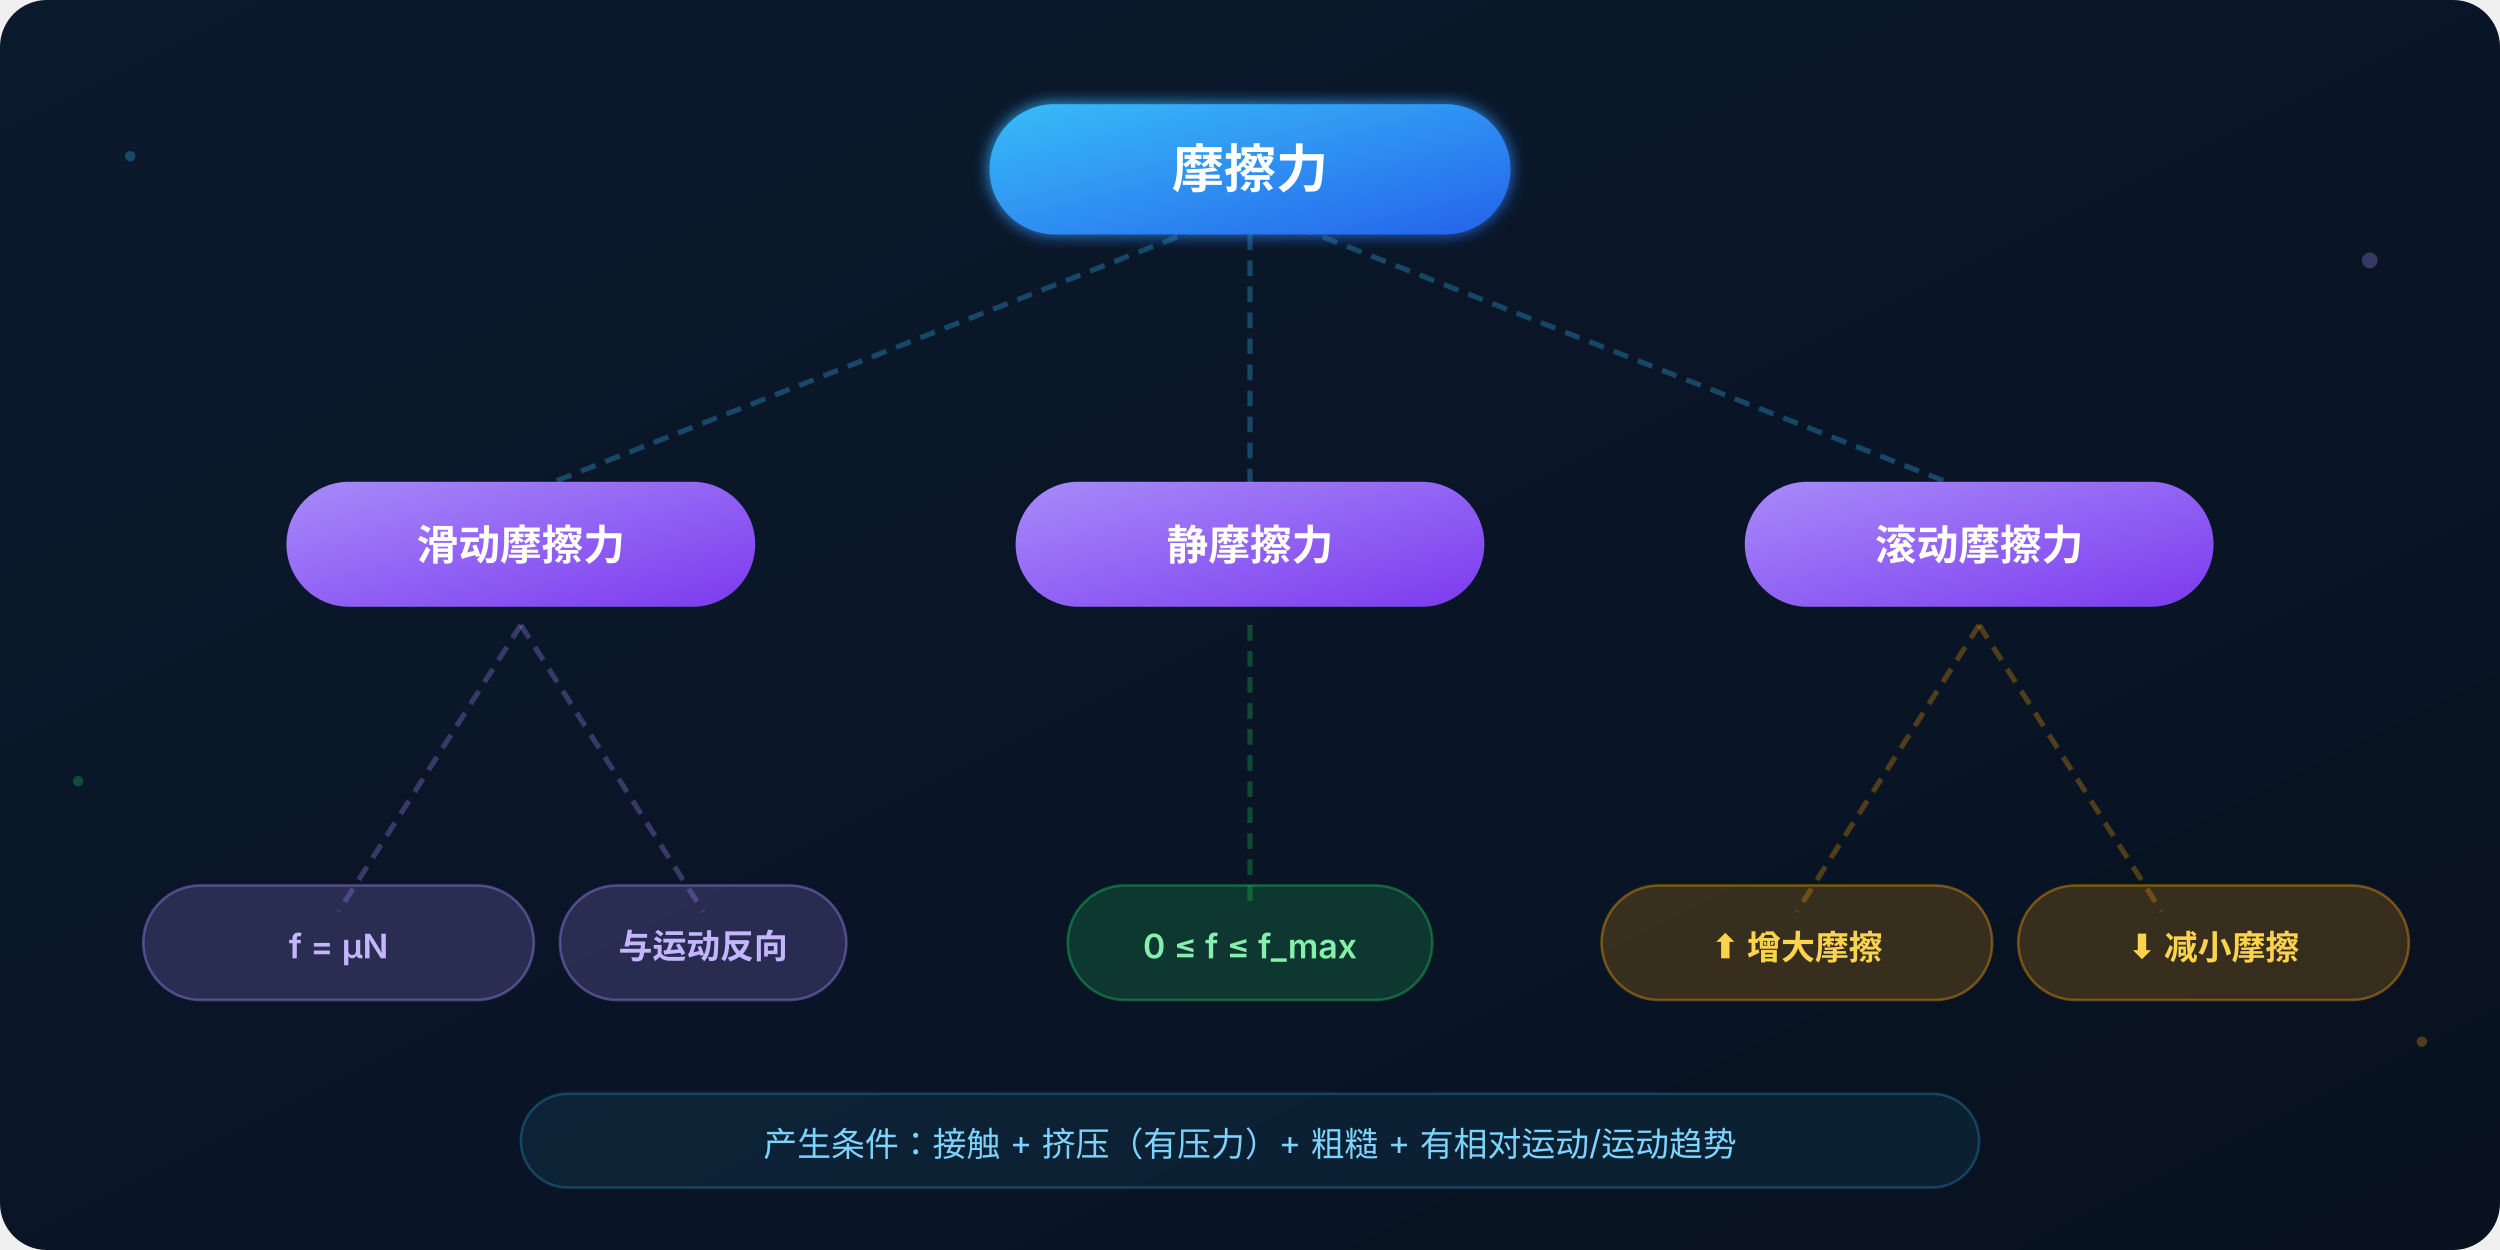
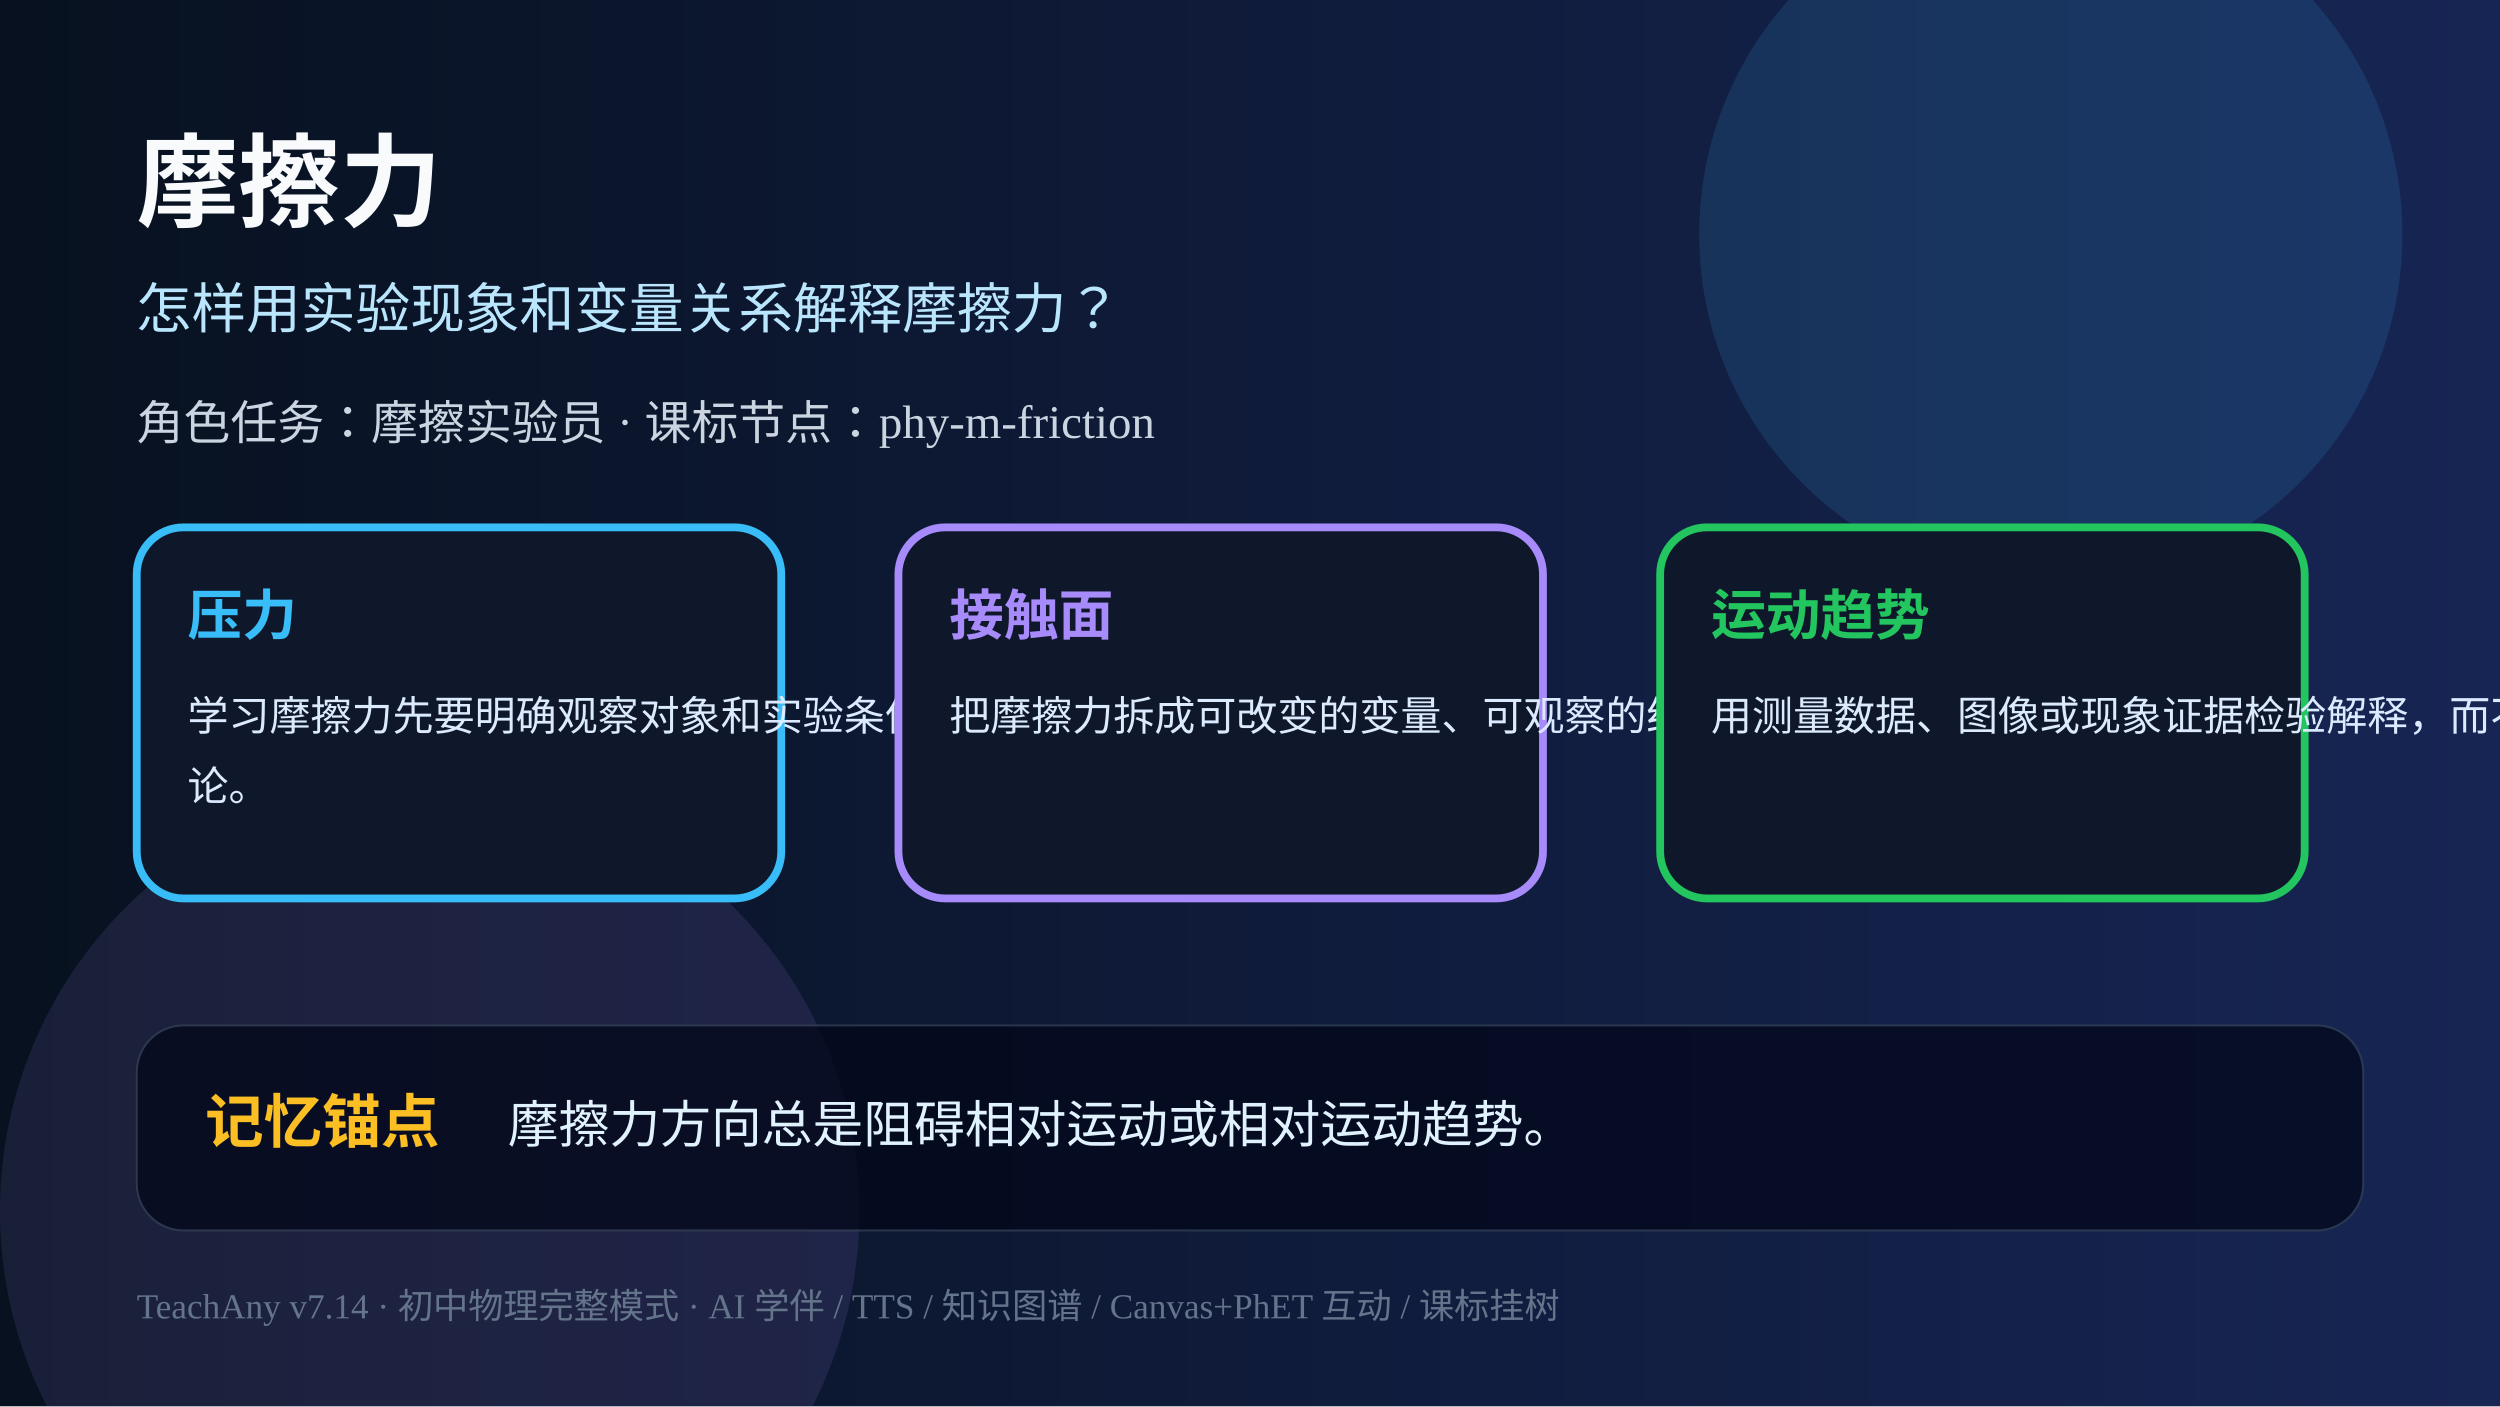
- <svg xmlns="http://www.w3.org/2000/svg" viewBox="0 0 960 480" font-family="-apple-system, BlinkMacSystemFont, PingFang SC, Source Han Sans SC, sans-serif">
+ <svg xmlns="http://www.w3.org/2000/svg" width="1280" height="720" viewBox="0 0 1280 720">
  <defs>
-     <linearGradient id="bg" x1="0" y1="0" x2="1" y2="1">
-       <stop offset="0%" stop-color="#0c1a2e" />
-       <stop offset="100%" stop-color="#07111f" />
+     <linearGradient id="g" x1="0" x2="1">
+       <stop stop-color="#07111f" />
+       <stop offset="1" stop-color="#172554" />
    </linearGradient>
-     <linearGradient id="node1" x1="0" y1="0" x2="1" y2="1">
-       <stop offset="0%" stop-color="#38bdf8" />
-       <stop offset="100%" stop-color="#2563eb" />
-     </linearGradient>
-     <linearGradient id="node2" x1="0" y1="0" x2="1" y2="1">
-       <stop offset="0%" stop-color="#a78bfa" />
-       <stop offset="100%" stop-color="#7c3aed" />
-     </linearGradient>
-     <linearGradient id="node3" x1="0" y1="0" x2="1" y2="1">
-       <stop offset="0%" stop-color="#22c55e" />
-       <stop offset="100%" stop-color="#16a34a" />
-     </linearGradient>
-     <linearGradient id="node4" x1="0" y1="0" x2="1" y2="1">
-       <stop offset="0%" stop-color="#f59e0b" />
-       <stop offset="100%" stop-color="#d97706" />
-     </linearGradient>
-     <filter id="glow">
-       <feGaussianBlur stdDeviation="3" result="blur" />
-       <feMerge>
-         <feMergeNode in="blur" />
-         <feMergeNode in="SourceGraphic" />
-       </feMerge>
-     </filter>
  </defs>
-   <rect width="960" height="480" fill="url(#bg)" rx="18" />
-   <line x1="480" y1="80" x2="200" y2="190" stroke="rgba(56,189,248,0.3)" stroke-width="2" stroke-dasharray="6 4" />
-   <line x1="480" y1="80" x2="480" y2="190" stroke="rgba(56,189,248,0.3)" stroke-width="2" stroke-dasharray="6 4" />
-   <line x1="480" y1="80" x2="760" y2="190" stroke="rgba(56,189,248,0.3)" stroke-width="2" stroke-dasharray="6 4" />
-   <line x1="200" y1="240" x2="130" y2="350" stroke="rgba(167,139,250,0.3)" stroke-width="2" stroke-dasharray="6 4" />
-   <line x1="200" y1="240" x2="270" y2="350" stroke="rgba(167,139,250,0.3)" stroke-width="2" stroke-dasharray="6 4" />
-   <line x1="480" y1="240" x2="480" y2="350" stroke="rgba(34,197,94,0.3)" stroke-width="2" stroke-dasharray="6 4" />
-   <line x1="760" y1="240" x2="690" y2="350" stroke="rgba(245,158,11,0.3)" stroke-width="2" stroke-dasharray="6 4" />
-   <line x1="760" y1="240" x2="830" y2="350" stroke="rgba(245,158,11,0.3)" stroke-width="2" stroke-dasharray="6 4" />
-   <g filter="url(#glow)">
-     <rect x="380" y="40" width="200" height="50" rx="25" fill="url(#node1)" />
-     <text x="480" y="72" text-anchor="middle" fill="#fff" font-size="20" font-weight="800">摩擦力</text>
-   </g>
-   <rect x="110" y="185" width="180" height="48" rx="24" fill="url(#node2)" />
-   <text x="200" y="215" text-anchor="middle" fill="#fff" font-size="16" font-weight="700">滑动摩擦力</text>
-   <rect x="390" y="185" width="180" height="48" rx="24" fill="url(#node2)" />
-   <text x="480" y="215" text-anchor="middle" fill="#fff" font-size="16" font-weight="700">静摩擦力</text>
-   <rect x="670" y="185" width="180" height="48" rx="24" fill="url(#node2)" />
-   <text x="760" y="215" text-anchor="middle" fill="#fff" font-size="16" font-weight="700">滚动摩擦力</text>
-   <rect x="55" y="340" width="150" height="44" rx="22" fill="rgba(167,139,250,0.2)" stroke="rgba(167,139,250,0.4)" stroke-width="1" />
-   <text x="130" y="368" text-anchor="middle" fill="#c4b5fd" font-size="13" font-weight="600">f = μN</text>
-   <rect x="215" y="340" width="110" height="44" rx="22" fill="rgba(167,139,250,0.2)" stroke="rgba(167,139,250,0.4)" stroke-width="1" />
-   <text x="270" y="368" text-anchor="middle" fill="#c4b5fd" font-size="13" font-weight="600">与运动反向</text>
-   <rect x="410" y="340" width="140" height="44" rx="22" fill="rgba(34,197,94,0.2)" stroke="rgba(34,197,94,0.4)" stroke-width="1" />
-   <text x="480" y="368" text-anchor="middle" fill="#86efac" font-size="13" font-weight="600">0 ≤ f ≤ f_max</text>
-   <rect x="615" y="340" width="150" height="44" rx="22" fill="rgba(245,158,11,0.2)" stroke="rgba(245,158,11,0.4)" stroke-width="1" />
-   <text x="690" y="368" text-anchor="middle" fill="#fcd34d" font-size="13" font-weight="600">⬆️ 增大摩擦</text>
-   <rect x="775" y="340" width="150" height="44" rx="22" fill="rgba(245,158,11,0.2)" stroke="rgba(245,158,11,0.4)" stroke-width="1" />
-   <text x="850" y="368" text-anchor="middle" fill="#fcd34d" font-size="13" font-weight="600">⬇️ 减小摩擦</text>
-   <rect x="200" y="420" width="560" height="36" rx="18" fill="rgba(56,189,248,0.08)" stroke="rgba(56,189,248,0.25)" stroke-width="1" />
-   <text x="480" y="444" text-anchor="middle" fill="#7dd3fc" font-size="13">产生条件：接触 + 挤压（有压力）+ 粗糙 + 有相对运动/运动趋势</text>
-   <circle cx="50" cy="60" r="2" fill="rgba(56,189,248,0.3)" />
-   <circle cx="910" cy="100" r="3" fill="rgba(167,139,250,0.3)" />
-   <circle cx="30" cy="300" r="2" fill="rgba(34,197,94,0.3)" />
-   <circle cx="930" cy="400" r="2" fill="rgba(245,158,11,0.3)" />
+   <rect width="1280" height="720" fill="url(#g)" />
+   <circle cx="1050" cy="120" r="180" fill="#38bdf8" opacity="0.13" />
+   <circle cx="220" cy="620" r="220" fill="#a78bfa" opacity="0.12" />
+   <text x="70" y="112" fill="#f8fafc" font-size="52" font-weight="900">摩擦力</text>
+   <text x="70" y="168" fill="#bae6fd" font-size="28">怎样用实验现象和变量关系解释摩擦力？</text>
+   <text x="70" y="225" fill="#cbd5e1" font-size="24">角色任务：摩擦实验员 · 课标节点：phy-m-friction</text>
+   <rect x="70" y="270" width="330" height="190" rx="24" fill="#0f172a" stroke="#38bdf8" stroke-width="4" />
+   <text x="96" y="325" fill="#38bdf8" font-size="28" font-weight="800">压力</text>
+   <text x="96" y="374" fill="#dbeafe" font-size="21">学习摩擦力先要明确观察对象和实验条件，不能把生活直觉直接当结</text>
+   <text x="96" y="410" fill="#dbeafe" font-size="21">论。</text>
+   <rect x="460" y="270" width="330" height="190" rx="24" fill="#0f172a" stroke="#a78bfa" stroke-width="4" />
+   <text x="486" y="325" fill="#a78bfa" font-size="28" font-weight="800">接触面</text>
+   <text x="486" y="374" fill="#dbeafe" font-size="21">把摩擦力拆成可改变的变量、可观察的结果和需要控制的条件。</text>
+   <text x="486" y="410" fill="#dbeafe" font-size="21" />
+   <rect x="850" y="270" width="330" height="190" rx="24" fill="#0f172a" stroke="#22c55e" stroke-width="4" />
+   <text x="876" y="325" fill="#22c55e" font-size="28" font-weight="800">运动趋势</text>
+   <text x="876" y="374" fill="#dbeafe" font-size="21">用测量数据、图像或现象证据检验解释，而不是只背公式或定义。</text>
+   <text x="876" y="410" fill="#dbeafe" font-size="21" />
+   <rect x="70" y="525" width="1140" height="105" rx="24" fill="#020617" opacity="0.72" stroke="#334155" />
+   <text x="105" y="585" fill="#fbbf24" font-size="30" font-weight="800">记忆锚点</text>
+   <text x="260" y="585" fill="#e0f2fe" font-size="26">摩擦力方向总是阻碍相对运动或相对运动趋势。</text>
+   <text x="70" y="675" fill="#64748b" font-size="18">TeachAny v7.14 · 初中物理完整模式 · AI 学伴 / TTS / 知识图谱 / Canvas+PhET 互动 / 课标挂树</text>
</svg>
